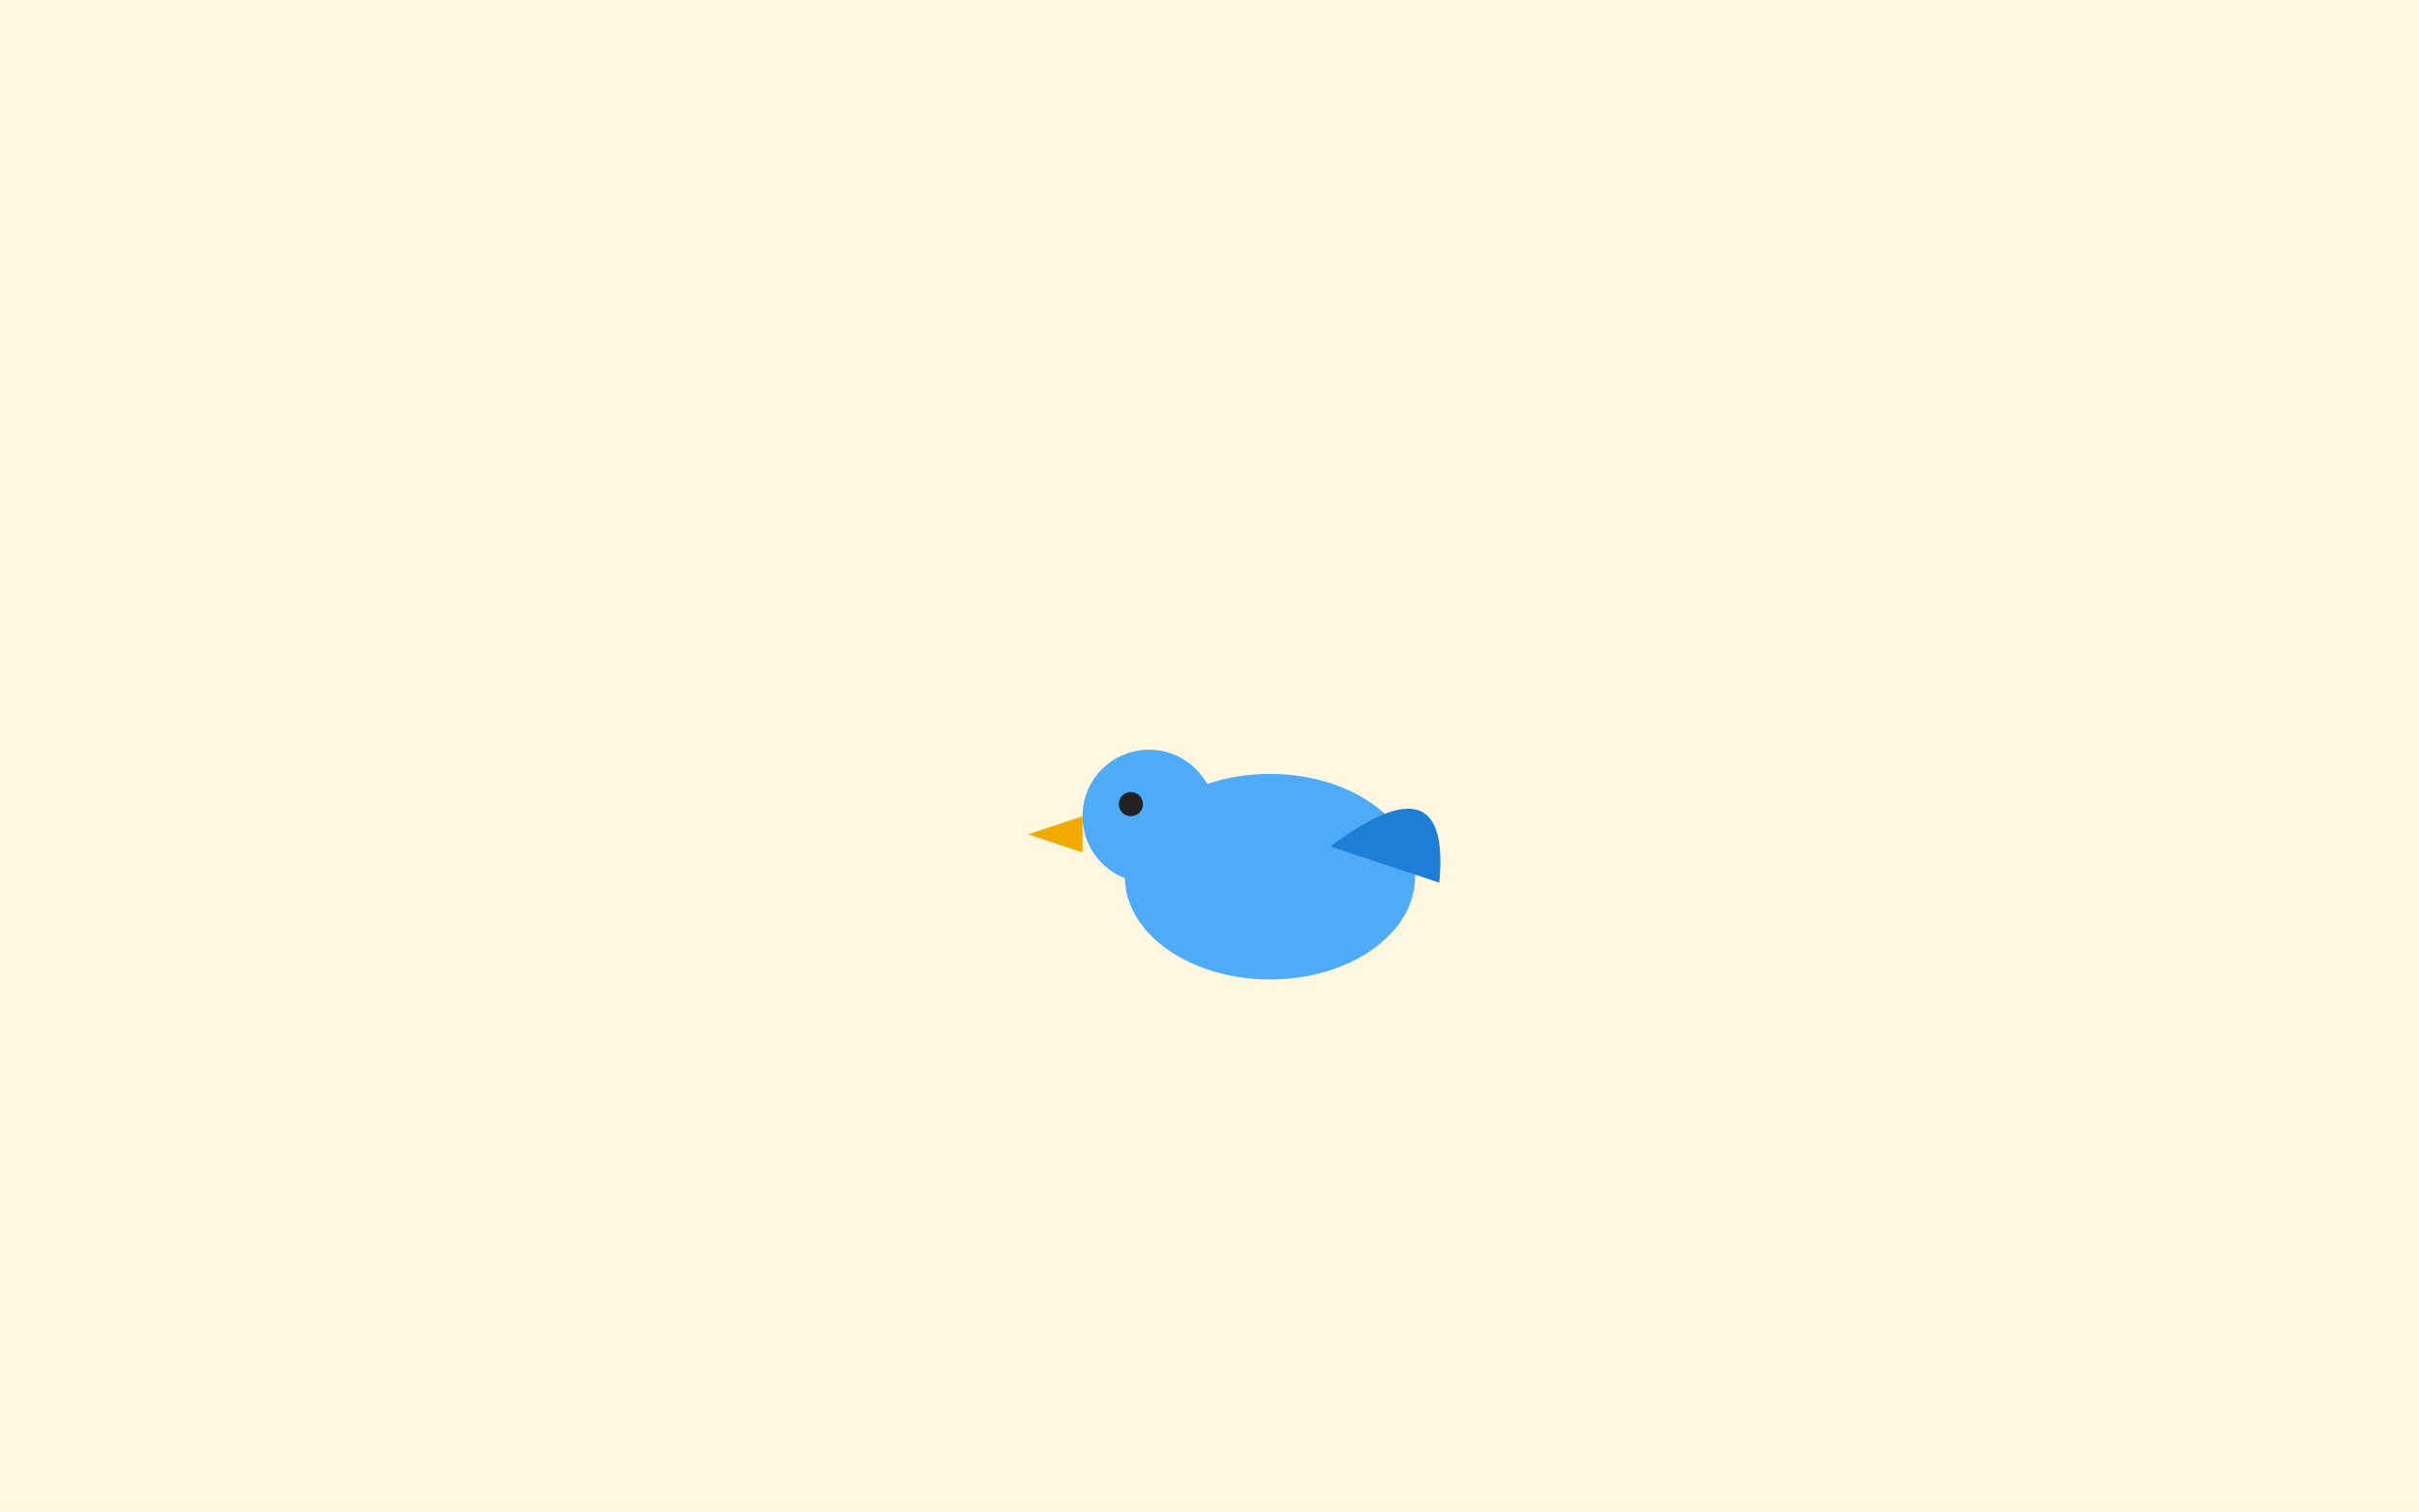
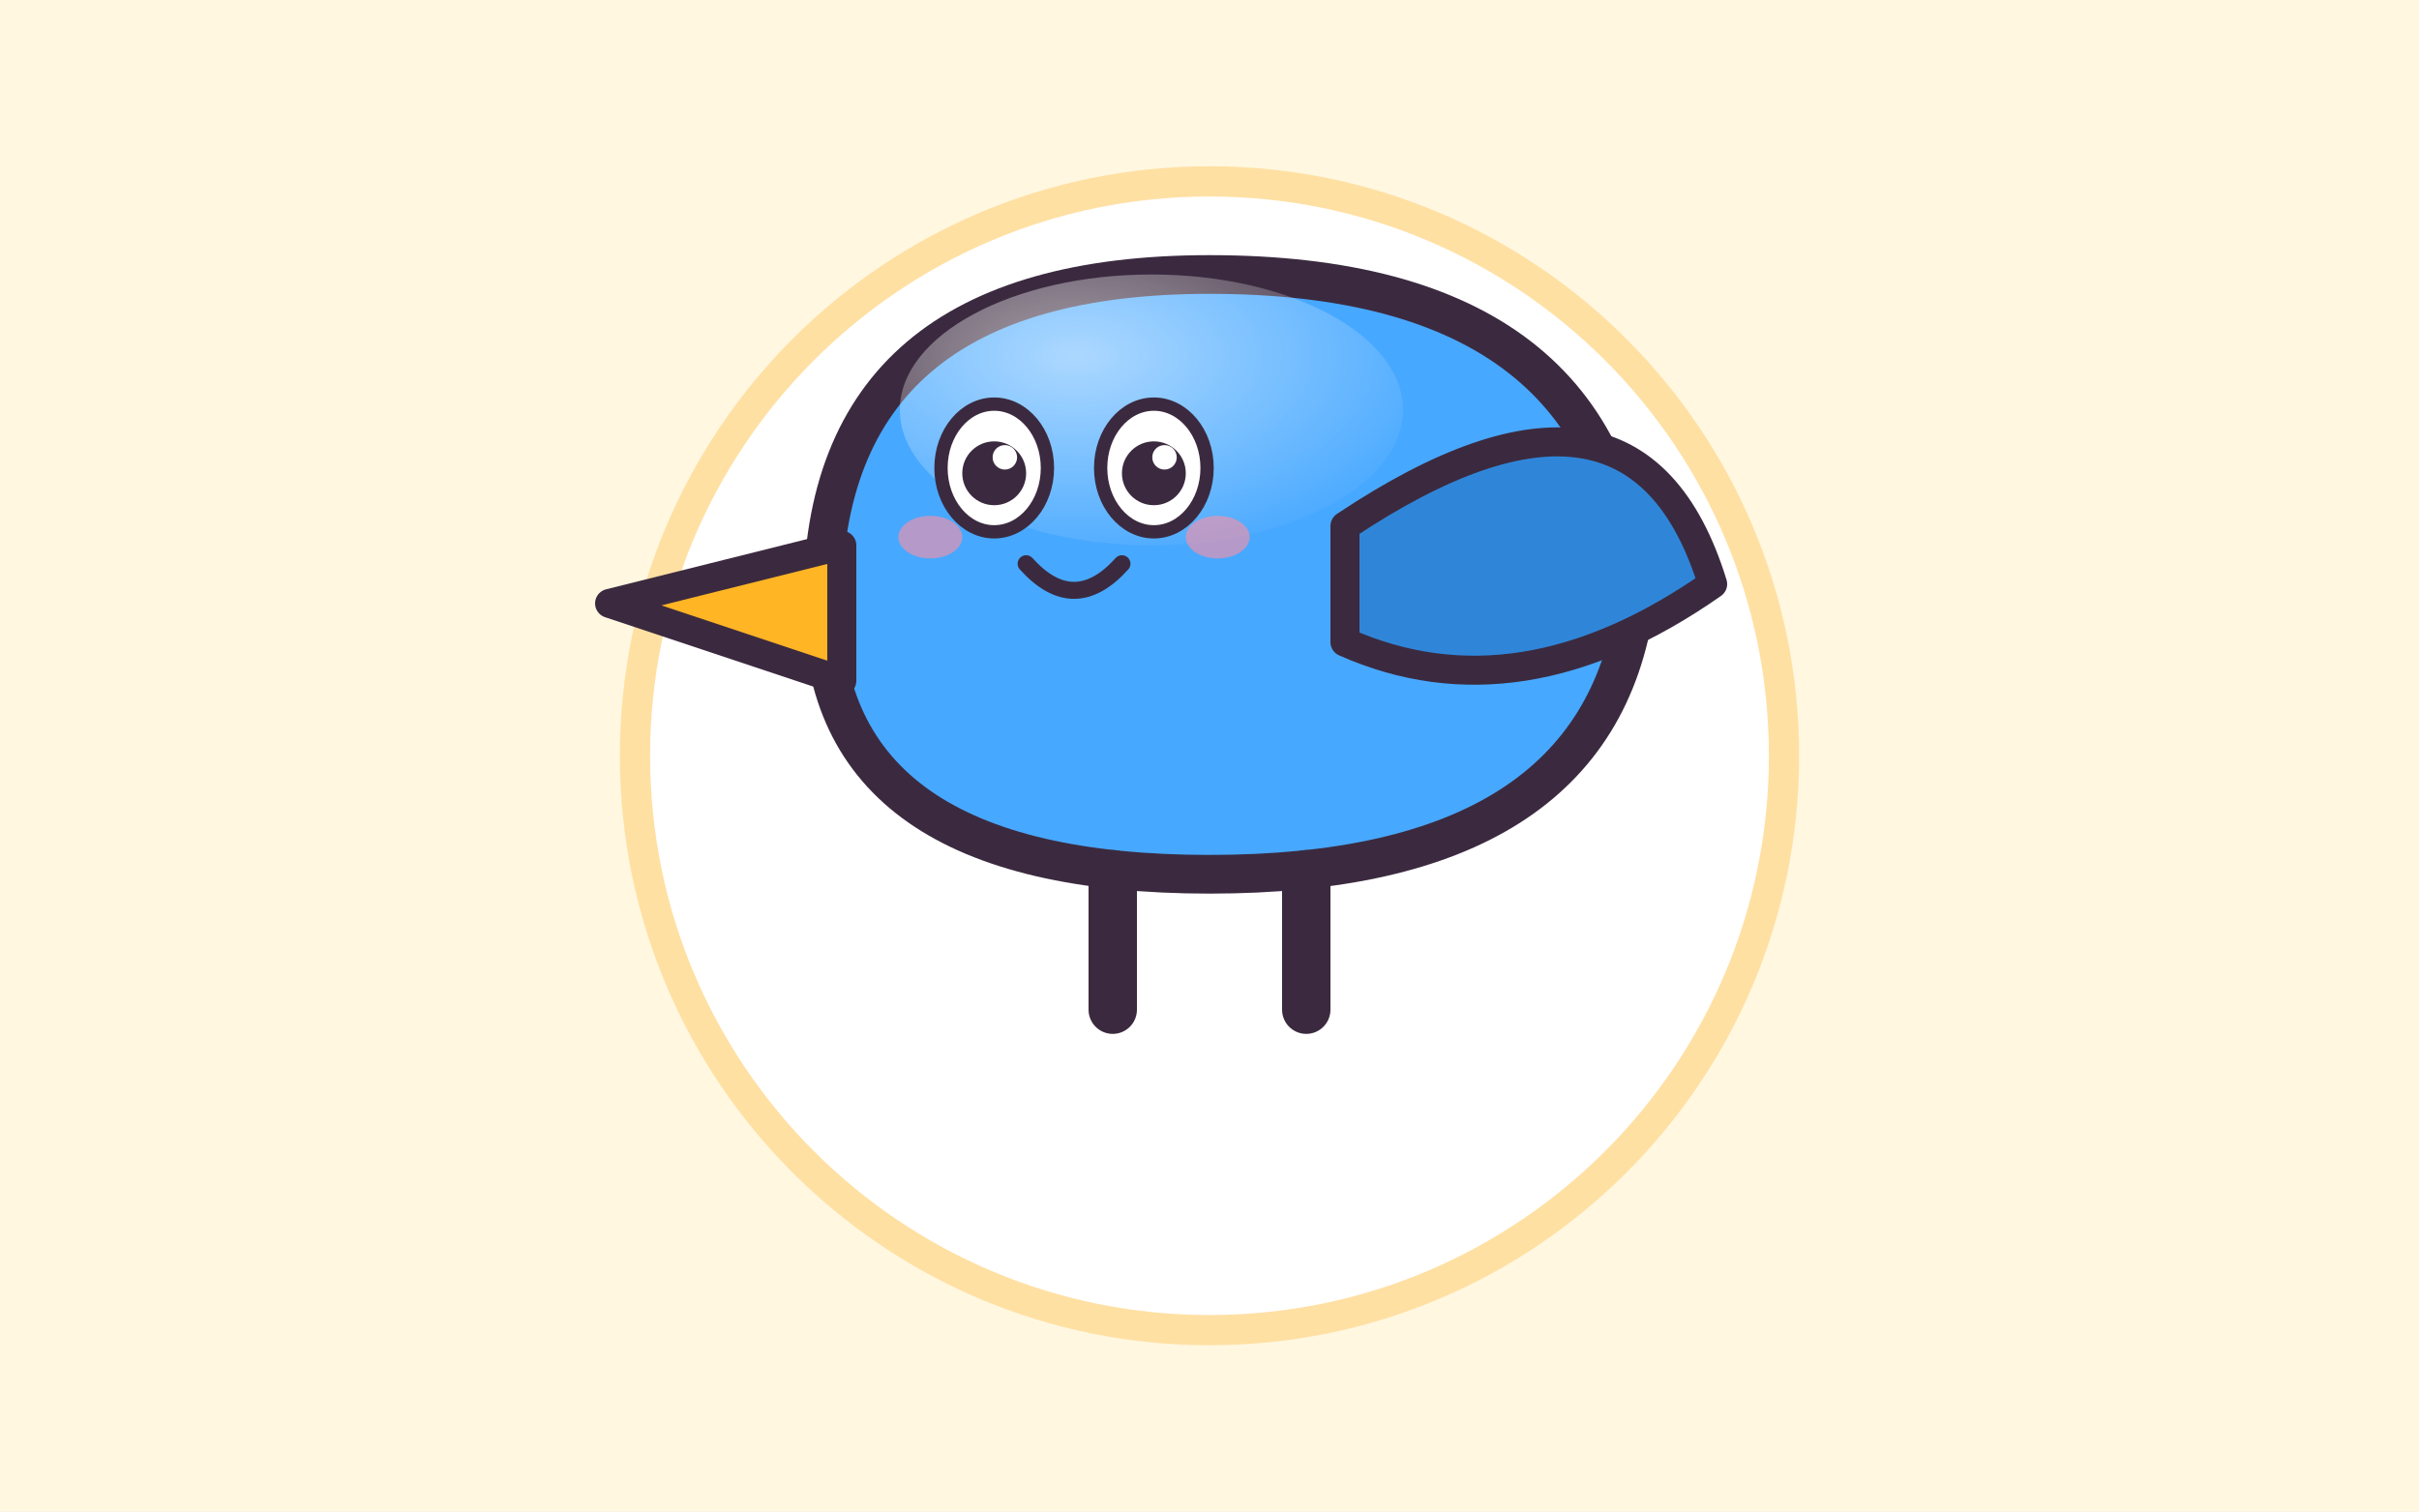
- <svg xmlns="http://www.w3.org/2000/svg" viewBox="0 0 800 500">
+ <svg xmlns="http://www.w3.org/2000/svg" width="800" height="500" viewBox="0 0 800 500">
+   <defs>
+     <linearGradient id="sky" x1="0" y1="0" x2="0" y2="1">
+       <stop offset="0" stop-color="#7fd0ff" />
+       <stop offset="1" stop-color="#e6f7ff" />
+     </linearGradient>
+     <linearGradient id="skyW" x1="0" y1="0" x2="0" y2="1">
+       <stop offset="0" stop-color="#a8e0b6" />
+       <stop offset="1" stop-color="#eaf8d8" />
+     </linearGradient>
+     <linearGradient id="skyE" x1="0" y1="0" x2="0" y2="1">
+       <stop offset="0" stop-color="#ffb88c" />
+       <stop offset="1" stop-color="#ffe9a8" />
+     </linearGradient>
+     <linearGradient id="hill1" x1="0" y1="0" x2="0" y2="1">
+       <stop offset="0" stop-color="#9be36b" />
+       <stop offset="1" stop-color="#5cbf4a" />
+     </linearGradient>
+     <linearGradient id="hill2" x1="0" y1="0" x2="0" y2="1">
+       <stop offset="0" stop-color="#7fd15a" />
+       <stop offset="1" stop-color="#3fa84a" />
+     </linearGradient>
+     <linearGradient id="hillFar" x1="0" y1="0" x2="0" y2="1">
+       <stop offset="0" stop-color="#b9ecb0" />
+       <stop offset="1" stop-color="#8fd69a" />
+     </linearGradient>
+     <radialGradient id="sunG">
+       <stop offset="0" stop-color="#fff6b0" />
+       <stop offset="1" stop-color="#ffd23f" />
+     </radialGradient>
+     <radialGradient id="shine" cx=".35" cy=".3" r=".8">
+       <stop offset="0" stop-color="#fff" stop-opacity=".55" />
+       <stop offset="1" stop-color="#fff" stop-opacity="0" />
+     </radialGradient>
+   </defs>
  <rect width="800" height="500" fill="#fff7e0" />
-   <ellipse cx="420" cy="290" rx="48" ry="34" fill="#4dabf7" />
-   <circle cx="380" cy="270" r="22" fill="#4dabf7" />
-   <path d="M358 270 l-18 6 l18 6z" fill="#f2a900" />
-   <circle cx="374" cy="266" r="4" fill="#222" />
-   <path d="M440 280 q40 -30 36 12z" fill="#1c7ed6" />
+   <circle cx="400" cy="250" r="190" fill="#fff" stroke="#ffe0a3" stroke-width="10" />
+   <g transform="translate(400 186.8) scale(3.2)">
+     <path d="M-40 4 q0 -34 40 -34 q42 0 44 34 q-4 28 -44 28 q-40 0 -40 -28z" fill="#47a8ff" stroke="#3b2a3f" stroke-width="4" stroke-linejoin="round" stroke-linecap="round" />
+     <ellipse cx="-6" cy="-16" rx="26" ry="14" fill="url(#shine)" />
+     <path d="M-38 -2 l-24 6 l24 8z" fill="#ffb524" stroke="#3b2a3f" stroke-width="3" stroke-linejoin="round" stroke-linecap="round" />
+     <ellipse cx="-22.25" cy="-10" rx="5.5" ry="6.6" fill="#fff" stroke="#3b2a3f" stroke-width="1.375" />
+     <circle cx="-22.25" cy="-9.45" r="3.3" fill="#3b2a3f" />
+     <circle cx="-21.15" cy="-11.1" r="1.265" fill="#fff" />
+     <ellipse cx="-5.75" cy="-10" rx="5.5" ry="6.6" fill="#fff" stroke="#3b2a3f" stroke-width="1.375" />
+     <circle cx="-5.75" cy="-9.45" r="3.3" fill="#3b2a3f" />
+     <circle cx="-4.65" cy="-11.1" r="1.265" fill="#fff" />
+     <ellipse cx="-28.85" cy="-2.85" rx="3.3" ry="2.2" fill="#ff8fa3" opacity=".6" />
+     <ellipse cx="0.85" cy="-2.85" rx="3.3" ry="2.2" fill="#ff8fa3" opacity=".6" />
+     <path d="M-18.95 -0.1 q4.95 5.5 9.9 0" stroke="#3b2a3f" stroke-width="1.76" fill="none" stroke-linecap="round" />
+     <path d="M14 -4 q30 -20 38 6 q-20 14 -38 6z" fill="#2f86d9" stroke="#3b2a3f" stroke-width="3" stroke-linejoin="round" stroke-linecap="round" />
+     <path d="M-10 32 v14 M10 32 v14" fill="none" stroke="#3b2a3f" stroke-width="5" stroke-linejoin="round" stroke-linecap="round" />
+   </g>
</svg>
